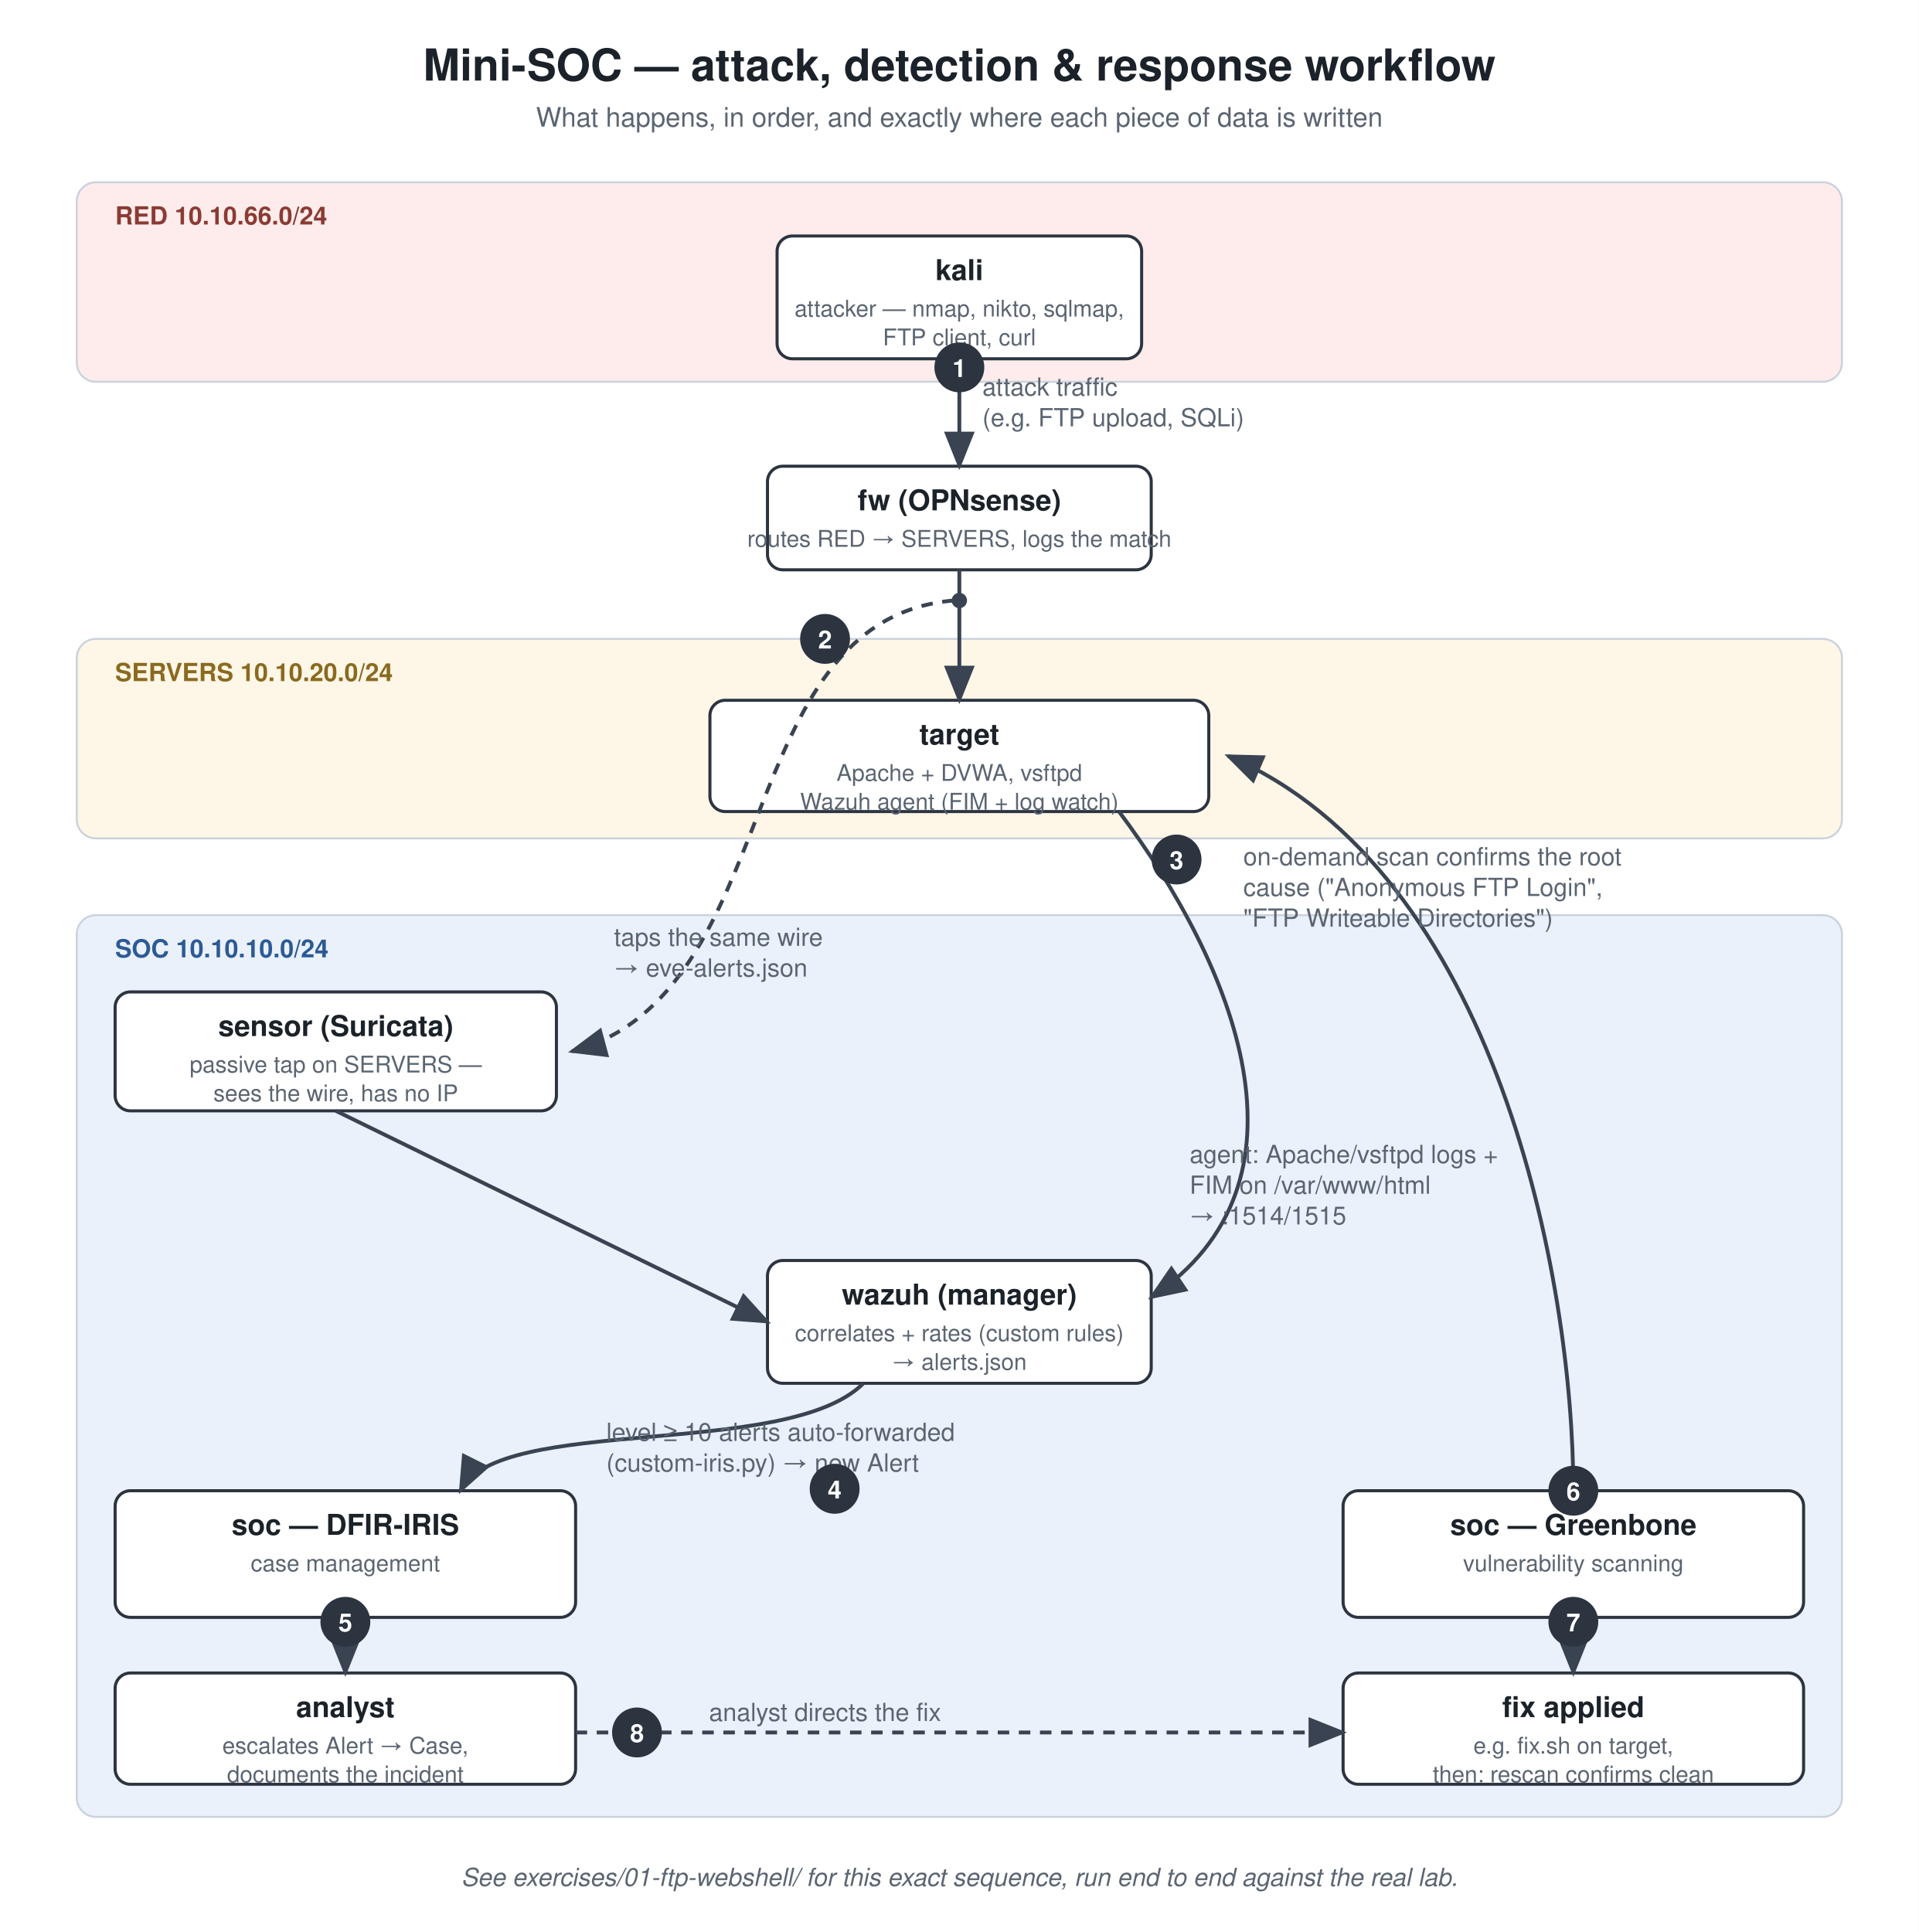
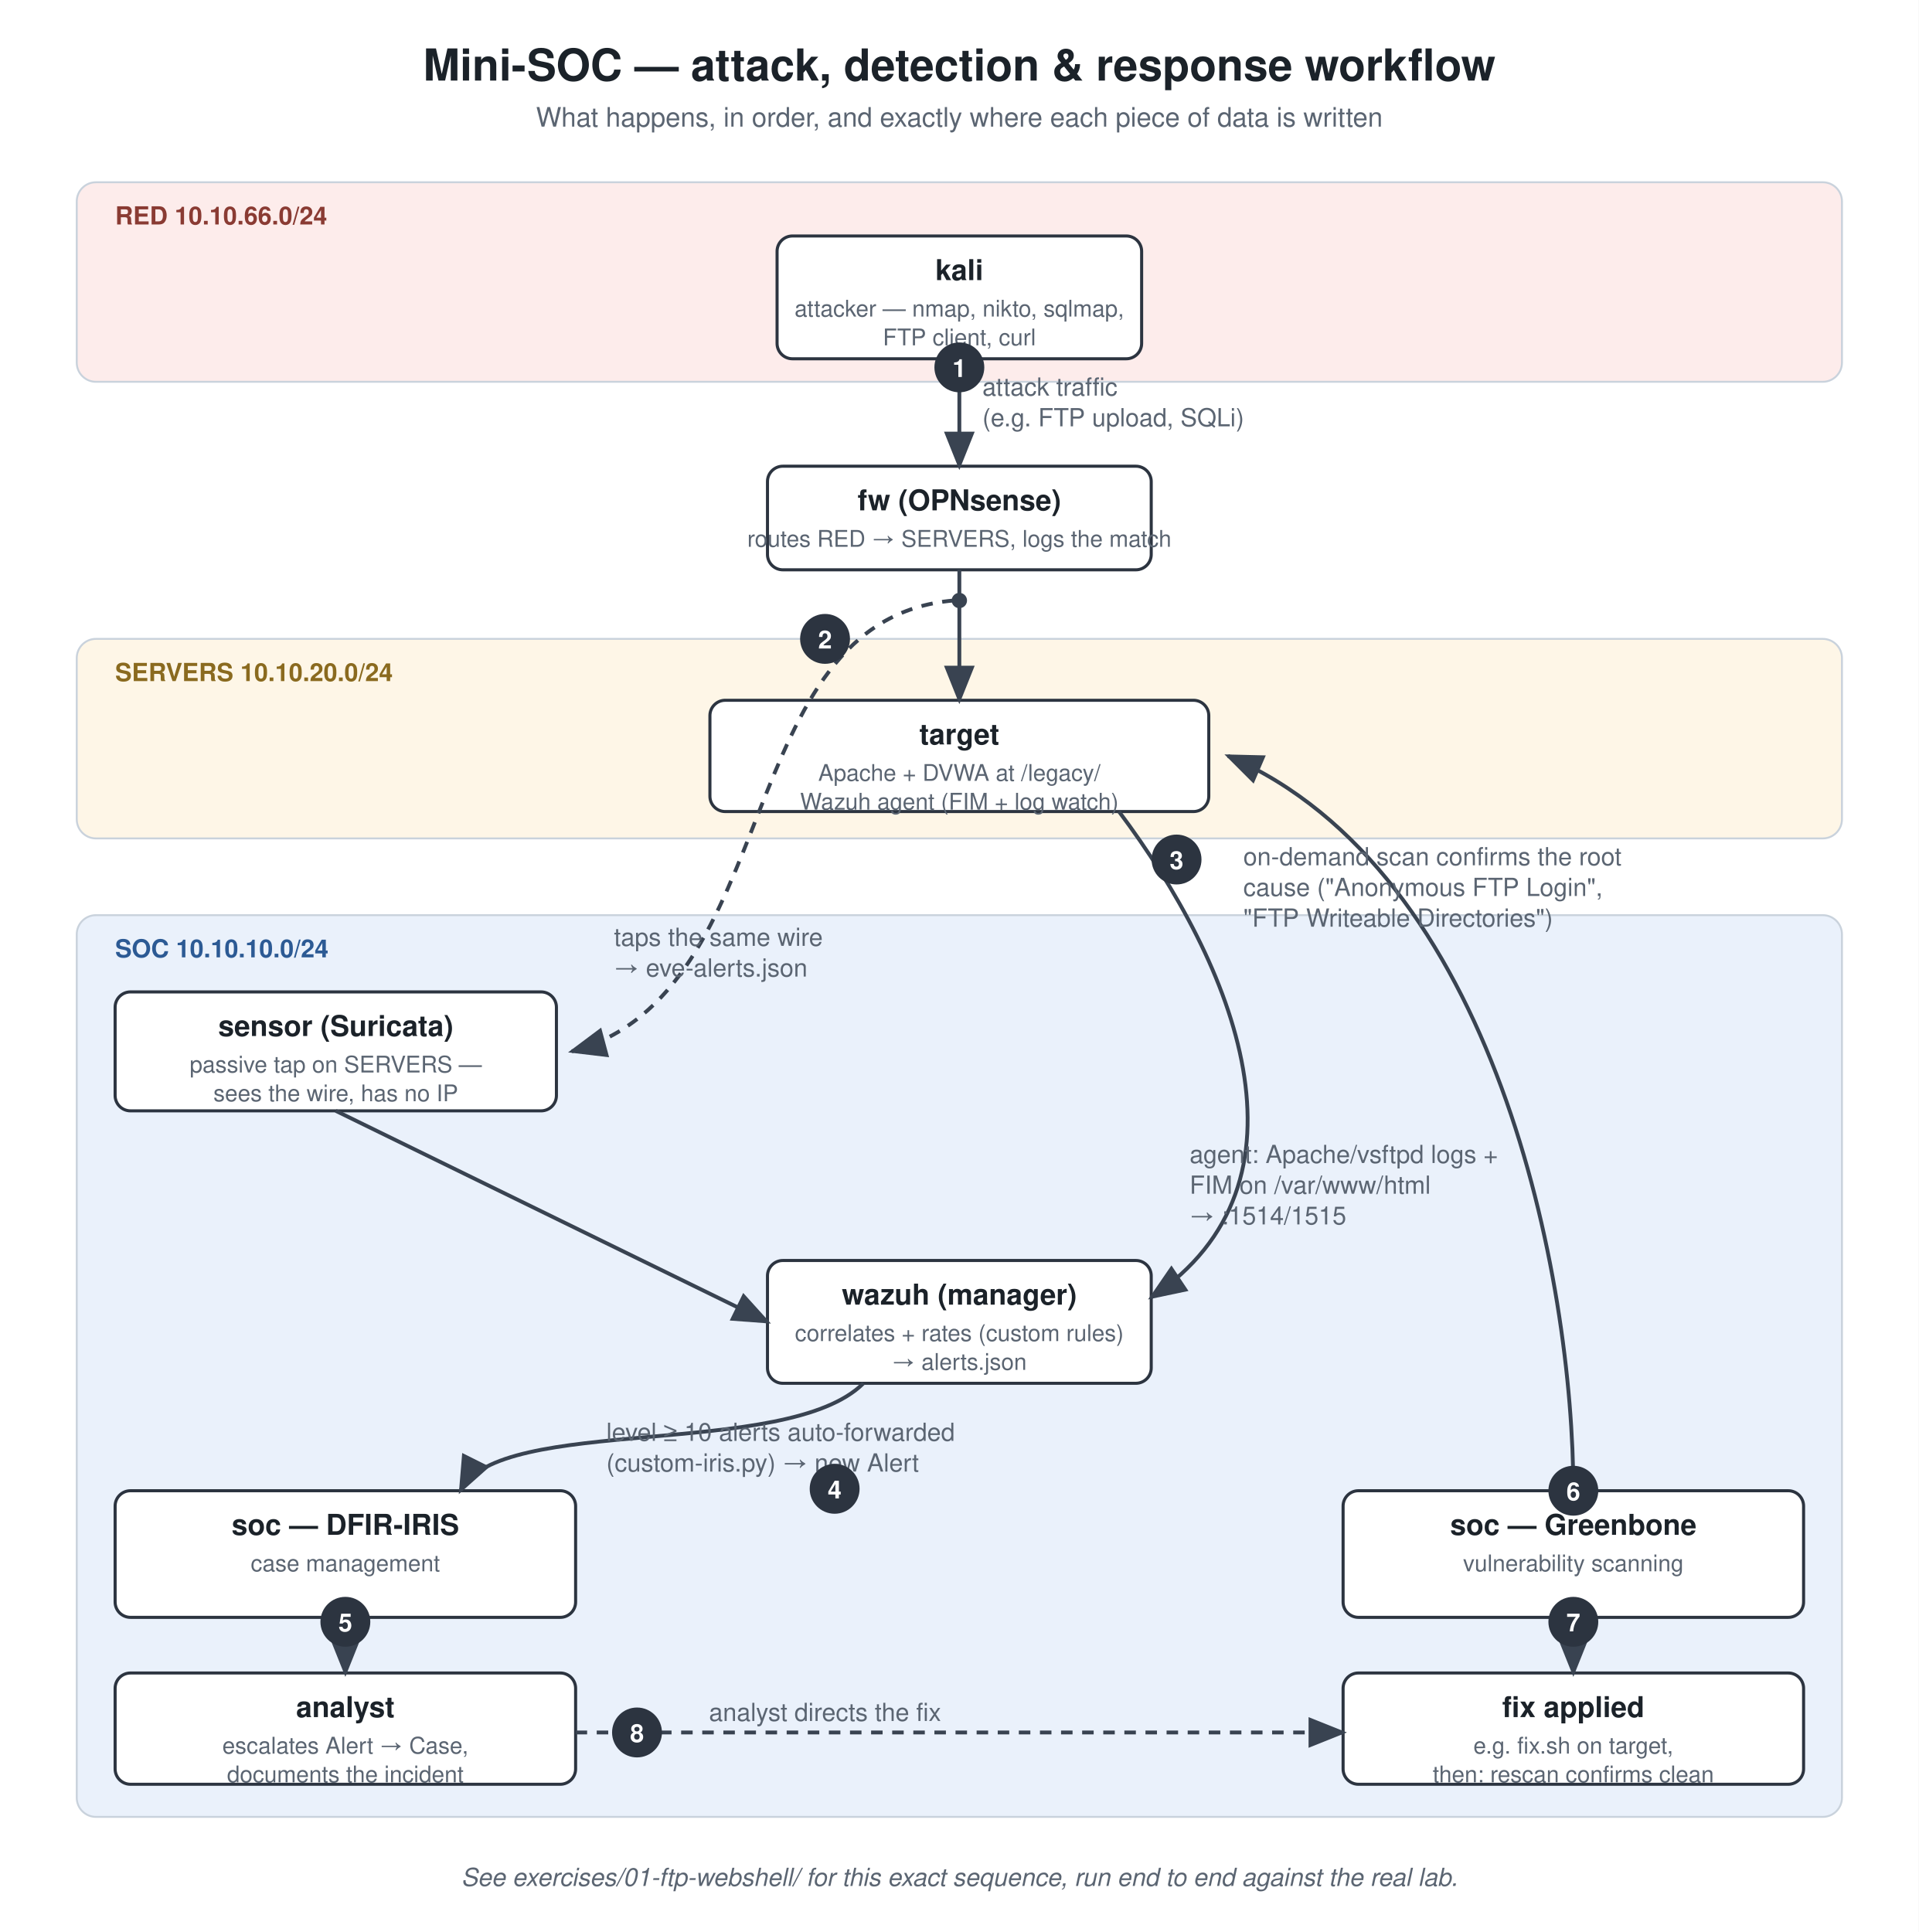
<svg xmlns="http://www.w3.org/2000/svg" width="1000" height="1007" viewBox="0 0 1000 1007" font-family="'Helvetica Neue',Helvetica,Arial,sans-serif">
  <rect x="0" y="0" width="1000" height="1007" fill="#ffffff" />
  <defs>
    <marker id="arrowhead" markerWidth="10" markerHeight="8" refX="9" refY="4" orient="auto">
      <polygon points="0 0, 10 4, 0 8" fill="#394351" />
    </marker>
  </defs>
  <text x="500.0" y="42" font-size="23" fill="#1b2229" font-weight="bold" text-anchor="middle" font-family="'Helvetica Neue',Helvetica,Arial,sans-serif" font-style="normal">Mini-SOC — attack, detection &amp; response workflow</text>
  <text x="500.0" y="66" font-size="14" fill="#5b6572" font-weight="normal" text-anchor="middle" font-family="'Helvetica Neue',Helvetica,Arial,sans-serif" font-style="normal">What happens, in order, and exactly where each piece of data is written</text>
  <rect x="40" y="95" width="920" height="104" rx="10" fill="#fdeceb" stroke="#c9d2dc" />
  <text x="60" y="117" font-size="13" fill="#8a3b33" font-weight="bold" text-anchor="start" font-family="'Helvetica Neue',Helvetica,Arial,sans-serif" font-style="normal">RED  10.10.66.0/24</text>
  <rect x="405.0" y="123" width="190" height="64" rx="8" fill="#ffffff" stroke="#2c3440" stroke-width="1.6" />
  <text x="500.0" y="146" font-size="15" fill="#1b2229" font-weight="bold" text-anchor="middle" font-family="'Helvetica Neue',Helvetica,Arial,sans-serif" font-style="normal">kali</text>
  <text x="500.0" y="165" font-size="12" fill="#5b6572" font-weight="normal" text-anchor="middle" font-family="'Helvetica Neue',Helvetica,Arial,sans-serif" font-style="normal">attacker — nmap, nikto, sqlmap,</text>
  <text x="500.0" y="180" font-size="12" fill="#5b6572" font-weight="normal" text-anchor="middle" font-family="'Helvetica Neue',Helvetica,Arial,sans-serif" font-style="normal">FTP client, curl</text>
  <rect x="400.0" y="243" width="200" height="54" rx="8" fill="#ffffff" stroke="#2c3440" stroke-width="1.6" />
  <text x="500.0" y="266" font-size="15" fill="#1b2229" font-weight="bold" text-anchor="middle" font-family="'Helvetica Neue',Helvetica,Arial,sans-serif" font-style="normal">fw  (OPNsense)</text>
  <text x="500.0" y="285" font-size="12" fill="#5b6572" font-weight="normal" text-anchor="middle" font-family="'Helvetica Neue',Helvetica,Arial,sans-serif" font-style="normal">routes RED → SERVERS, logs the match</text>
  <line x1="500.0" y1="187" x2="500.0" y2="243" stroke="#394351" stroke-width="2" marker-end="url(#arrowhead)" />
  <circle cx="500.0" cy="191.48" r="13" fill="#2c3440" />
  <text x="500.0" y="196.48" font-size="13" fill="#ffffff" font-weight="bold" text-anchor="middle" font-family="'Helvetica Neue',Helvetica,Arial,sans-serif" font-style="normal">1</text>
  <text x="512.0" y="206.2" font-size="13" fill="#5b6572" font-weight="normal" text-anchor="start" font-family="'Helvetica Neue',Helvetica,Arial,sans-serif" font-style="normal">attack traffic</text>
  <text x="512.0" y="222.2" font-size="13" fill="#5b6572" font-weight="normal" text-anchor="start" font-family="'Helvetica Neue',Helvetica,Arial,sans-serif" font-style="normal">(e.g. FTP upload, SQLi)</text>
  <rect x="40" y="333" width="920" height="104" rx="10" fill="#fef6e7" stroke="#c9d2dc" />
  <text x="60" y="355" font-size="13" fill="#8a6a1f" font-weight="bold" text-anchor="start" font-family="'Helvetica Neue',Helvetica,Arial,sans-serif" font-style="normal">SERVERS  10.10.20.0/24</text>
  <rect x="370.0" y="365" width="260" height="58" rx="8" fill="#ffffff" stroke="#2c3440" stroke-width="1.6" />
  <text x="500.0" y="388" font-size="15" fill="#1b2229" font-weight="bold" text-anchor="middle" font-family="'Helvetica Neue',Helvetica,Arial,sans-serif" font-style="normal">target</text>
-   <text x="500.0" y="407" font-size="12" fill="#5b6572" font-weight="normal" text-anchor="middle" font-family="'Helvetica Neue',Helvetica,Arial,sans-serif" font-style="normal">Apache + DVWA, vsftpd</text>
+   <text x="500.0" y="407" font-size="12" fill="#5b6572" font-weight="normal" text-anchor="middle" font-family="'Helvetica Neue',Helvetica,Arial,sans-serif" font-style="normal">Apache + DVWA at /legacy/</text>
  <text x="500.0" y="422" font-size="12" fill="#5b6572" font-weight="normal" text-anchor="middle" font-family="'Helvetica Neue',Helvetica,Arial,sans-serif" font-style="normal">Wazuh agent (FIM + log watch)</text>
  <line x1="500.0" y1="297" x2="500.0" y2="365" stroke="#394351" stroke-width="2" marker-end="url(#arrowhead)" />
  <rect x="40" y="477" width="920" height="470" rx="10" fill="#eaf1fb" stroke="#c9d2dc" />
  <text x="60" y="499" font-size="13" fill="#2c5a94" font-weight="bold" text-anchor="start" font-family="'Helvetica Neue',Helvetica,Arial,sans-serif" font-style="normal">SOC  10.10.10.0/24</text>
  <rect x="60" y="517" width="230" height="62" rx="8" fill="#ffffff" stroke="#2c3440" stroke-width="1.6" />
  <text x="175.0" y="540" font-size="15" fill="#1b2229" font-weight="bold" text-anchor="middle" font-family="'Helvetica Neue',Helvetica,Arial,sans-serif" font-style="normal">sensor  (Suricata)</text>
  <text x="175.0" y="559" font-size="12" fill="#5b6572" font-weight="normal" text-anchor="middle" font-family="'Helvetica Neue',Helvetica,Arial,sans-serif" font-style="normal">passive tap on SERVERS —</text>
  <text x="175.0" y="574" font-size="12" fill="#5b6572" font-weight="normal" text-anchor="middle" font-family="'Helvetica Neue',Helvetica,Arial,sans-serif" font-style="normal">sees the wire, has no IP</text>
  <circle cx="500.0" cy="313" r="4" fill="#394351" />
  <path d="M 497.0 313 C 380.0 323, 410 518.0, 298 548.0" fill="none" stroke="#394351" stroke-width="2" stroke-dasharray="6,5" marker-end="url(#arrowhead)" />
  <text x="320" y="493.0" font-size="13" fill="#5b6572" font-weight="normal" text-anchor="start" font-family="'Helvetica Neue',Helvetica,Arial,sans-serif" font-style="normal">taps the same wire</text>
  <text x="320" y="509.0" font-size="13" fill="#5b6572" font-weight="normal" text-anchor="start" font-family="'Helvetica Neue',Helvetica,Arial,sans-serif" font-style="normal">→ eve-alerts.json</text>
  <circle cx="430.0" cy="333" r="13" fill="#2c3440" />
  <text x="430.0" y="338" font-size="13" fill="#ffffff" font-weight="bold" text-anchor="middle" font-family="'Helvetica Neue',Helvetica,Arial,sans-serif" font-style="normal">2</text>
  <rect x="400.0" y="657" width="200" height="64" rx="8" fill="#ffffff" stroke="#2c3440" stroke-width="1.6" />
  <text x="500.0" y="680" font-size="15" fill="#1b2229" font-weight="bold" text-anchor="middle" font-family="'Helvetica Neue',Helvetica,Arial,sans-serif" font-style="normal">wazuh  (manager)</text>
  <text x="500.0" y="699" font-size="12" fill="#5b6572" font-weight="normal" text-anchor="middle" font-family="'Helvetica Neue',Helvetica,Arial,sans-serif" font-style="normal">correlates + rates (custom rules)</text>
  <text x="500.0" y="714" font-size="12" fill="#5b6572" font-weight="normal" text-anchor="middle" font-family="'Helvetica Neue',Helvetica,Arial,sans-serif" font-style="normal">→ alerts.json</text>
  <path d="M 583.2 423 C 643.2 503, 690.0 616.2, 600.0 676.2" fill="none" stroke="#394351" stroke-width="2" marker-end="url(#arrowhead)" />
  <text x="620.0" y="606.2" font-size="13" fill="#5b6572" font-weight="normal" text-anchor="start" font-family="'Helvetica Neue',Helvetica,Arial,sans-serif" font-style="normal">agent: Apache/vsftpd logs +</text>
  <text x="620.0" y="622.2" font-size="13" fill="#5b6572" font-weight="normal" text-anchor="start" font-family="'Helvetica Neue',Helvetica,Arial,sans-serif" font-style="normal">FIM on /var/www/html</text>
  <text x="620.0" y="638.2" font-size="13" fill="#5b6572" font-weight="normal" text-anchor="start" font-family="'Helvetica Neue',Helvetica,Arial,sans-serif" font-style="normal">→ :1514/1515</text>
  <circle cx="613.2" cy="448" r="13" fill="#2c3440" />
  <text x="613.2" y="453" font-size="13" fill="#ffffff" font-weight="bold" text-anchor="middle" font-family="'Helvetica Neue',Helvetica,Arial,sans-serif" font-style="normal">3</text>
  <line x1="175.0" y1="579" x2="400.0" y2="689.0" stroke="#394351" stroke-width="2" marker-end="url(#arrowhead)" />
  <rect x="60" y="777" width="240" height="66" rx="8" fill="#ffffff" stroke="#2c3440" stroke-width="1.6" />
  <text x="180.0" y="800" font-size="15" fill="#1b2229" font-weight="bold" text-anchor="middle" font-family="'Helvetica Neue',Helvetica,Arial,sans-serif" font-style="normal">soc — DFIR-IRIS</text>
  <text x="180.0" y="819" font-size="12" fill="#5b6572" font-weight="normal" text-anchor="middle" font-family="'Helvetica Neue',Helvetica,Arial,sans-serif" font-style="normal">case management</text>
  <rect x="700" y="777" width="240" height="66" rx="8" fill="#ffffff" stroke="#2c3440" stroke-width="1.6" />
  <text x="820.0" y="800" font-size="15" fill="#1b2229" font-weight="bold" text-anchor="middle" font-family="'Helvetica Neue',Helvetica,Arial,sans-serif" font-style="normal">soc — Greenbone</text>
  <text x="820.0" y="819" font-size="12" fill="#5b6572" font-weight="normal" text-anchor="middle" font-family="'Helvetica Neue',Helvetica,Arial,sans-serif" font-style="normal">vulnerability scanning</text>
  <path d="M 450.0 721 C 410.0 761, 260.0 737, 240.0 777" fill="none" stroke="#394351" stroke-width="2" marker-end="url(#arrowhead)" />
  <text x="316" y="751" font-size="13" fill="#5b6572" font-weight="normal" text-anchor="start" font-family="'Helvetica Neue',Helvetica,Arial,sans-serif" font-style="normal">level ≥ 10 alerts auto-forwarded</text>
  <text x="316" y="767" font-size="13" fill="#5b6572" font-weight="normal" text-anchor="start" font-family="'Helvetica Neue',Helvetica,Arial,sans-serif" font-style="normal">(custom-iris.py) → new Alert</text>
  <circle cx="435.0" cy="776" r="13" fill="#2c3440" />
  <text x="435.0" y="781" font-size="13" fill="#ffffff" font-weight="bold" text-anchor="middle" font-family="'Helvetica Neue',Helvetica,Arial,sans-serif" font-style="normal">4</text>
  <rect x="60" y="872" width="240" height="58" rx="8" fill="#ffffff" stroke="#2c3440" stroke-width="1.6" />
  <text x="180.0" y="895" font-size="15" fill="#1b2229" font-weight="bold" text-anchor="middle" font-family="'Helvetica Neue',Helvetica,Arial,sans-serif" font-style="normal">analyst</text>
  <text x="180.0" y="914" font-size="12" fill="#5b6572" font-weight="normal" text-anchor="middle" font-family="'Helvetica Neue',Helvetica,Arial,sans-serif" font-style="normal">escalates Alert → Case,</text>
  <text x="180.0" y="929" font-size="12" fill="#5b6572" font-weight="normal" text-anchor="middle" font-family="'Helvetica Neue',Helvetica,Arial,sans-serif" font-style="normal">documents the incident</text>
  <line x1="180.0" y1="843" x2="180.0" y2="872" stroke="#394351" stroke-width="2" marker-end="url(#arrowhead)" />
  <circle cx="180.0" cy="845.32" r="13" fill="#2c3440" />
  <text x="180.0" y="850.32" font-size="13" fill="#ffffff" font-weight="bold" text-anchor="middle" font-family="'Helvetica Neue',Helvetica,Arial,sans-serif" font-style="normal">5</text>
  <path d="M 820.0 777 C 820.0 667, 780.0 454.0, 640.0 394.0" fill="none" stroke="#394351" stroke-width="2" marker-end="url(#arrowhead)" />
  <circle cx="820.0" cy="777" r="13" fill="#2c3440" />
  <text x="820.0" y="782" font-size="13" fill="#ffffff" font-weight="bold" text-anchor="middle" font-family="'Helvetica Neue',Helvetica,Arial,sans-serif" font-style="normal">6</text>
  <text x="648.0" y="451" font-size="13" fill="#5b6572" font-weight="normal" text-anchor="start" font-family="'Helvetica Neue',Helvetica,Arial,sans-serif" font-style="normal">on-demand scan confirms the root</text>
  <text x="648.0" y="467" font-size="13" fill="#5b6572" font-weight="normal" text-anchor="start" font-family="'Helvetica Neue',Helvetica,Arial,sans-serif" font-style="normal">cause ("Anonymous FTP Login",</text>
  <text x="648.0" y="483" font-size="13" fill="#5b6572" font-weight="normal" text-anchor="start" font-family="'Helvetica Neue',Helvetica,Arial,sans-serif" font-style="normal">"FTP Writeable Directories")</text>
  <rect x="700" y="872" width="240" height="58" rx="8" fill="#ffffff" stroke="#2c3440" stroke-width="1.6" />
  <text x="820.0" y="895" font-size="15" fill="#1b2229" font-weight="bold" text-anchor="middle" font-family="'Helvetica Neue',Helvetica,Arial,sans-serif" font-style="normal">fix applied</text>
  <text x="820.0" y="914" font-size="12" fill="#5b6572" font-weight="normal" text-anchor="middle" font-family="'Helvetica Neue',Helvetica,Arial,sans-serif" font-style="normal">e.g. fix.sh on target,</text>
  <text x="820.0" y="929" font-size="12" fill="#5b6572" font-weight="normal" text-anchor="middle" font-family="'Helvetica Neue',Helvetica,Arial,sans-serif" font-style="normal">then: rescan confirms clean</text>
  <line x1="820.0" y1="843" x2="820.0" y2="872" stroke="#394351" stroke-width="2" marker-end="url(#arrowhead)" />
  <circle cx="820.0" cy="845.32" r="13" fill="#2c3440" />
  <text x="820.0" y="850.32" font-size="13" fill="#ffffff" font-weight="bold" text-anchor="middle" font-family="'Helvetica Neue',Helvetica,Arial,sans-serif" font-style="normal">7</text>
  <line x1="300" y1="903.0" x2="700" y2="903.0" stroke="#394351" stroke-width="2" stroke-dasharray="6,5" marker-end="url(#arrowhead)" />
  <circle cx="332.0" cy="903.0" r="13" fill="#2c3440" />
  <text x="332.0" y="908.0" font-size="13" fill="#ffffff" font-weight="bold" text-anchor="middle" font-family="'Helvetica Neue',Helvetica,Arial,sans-serif" font-style="normal">8</text>
  <text x="430.0" y="897.0" font-size="13" fill="#5b6572" font-weight="normal" text-anchor="middle" font-family="'Helvetica Neue',Helvetica,Arial,sans-serif" font-style="normal">analyst directs the fix</text>
  <text x="500.0" y="983" font-size="13" fill="#5b6572" font-weight="normal" text-anchor="middle" font-family="'Helvetica Neue',Helvetica,Arial,sans-serif" font-style="italic">See exercises/01-ftp-webshell/ for this exact sequence, run end to end against the real lab.</text>
</svg>
